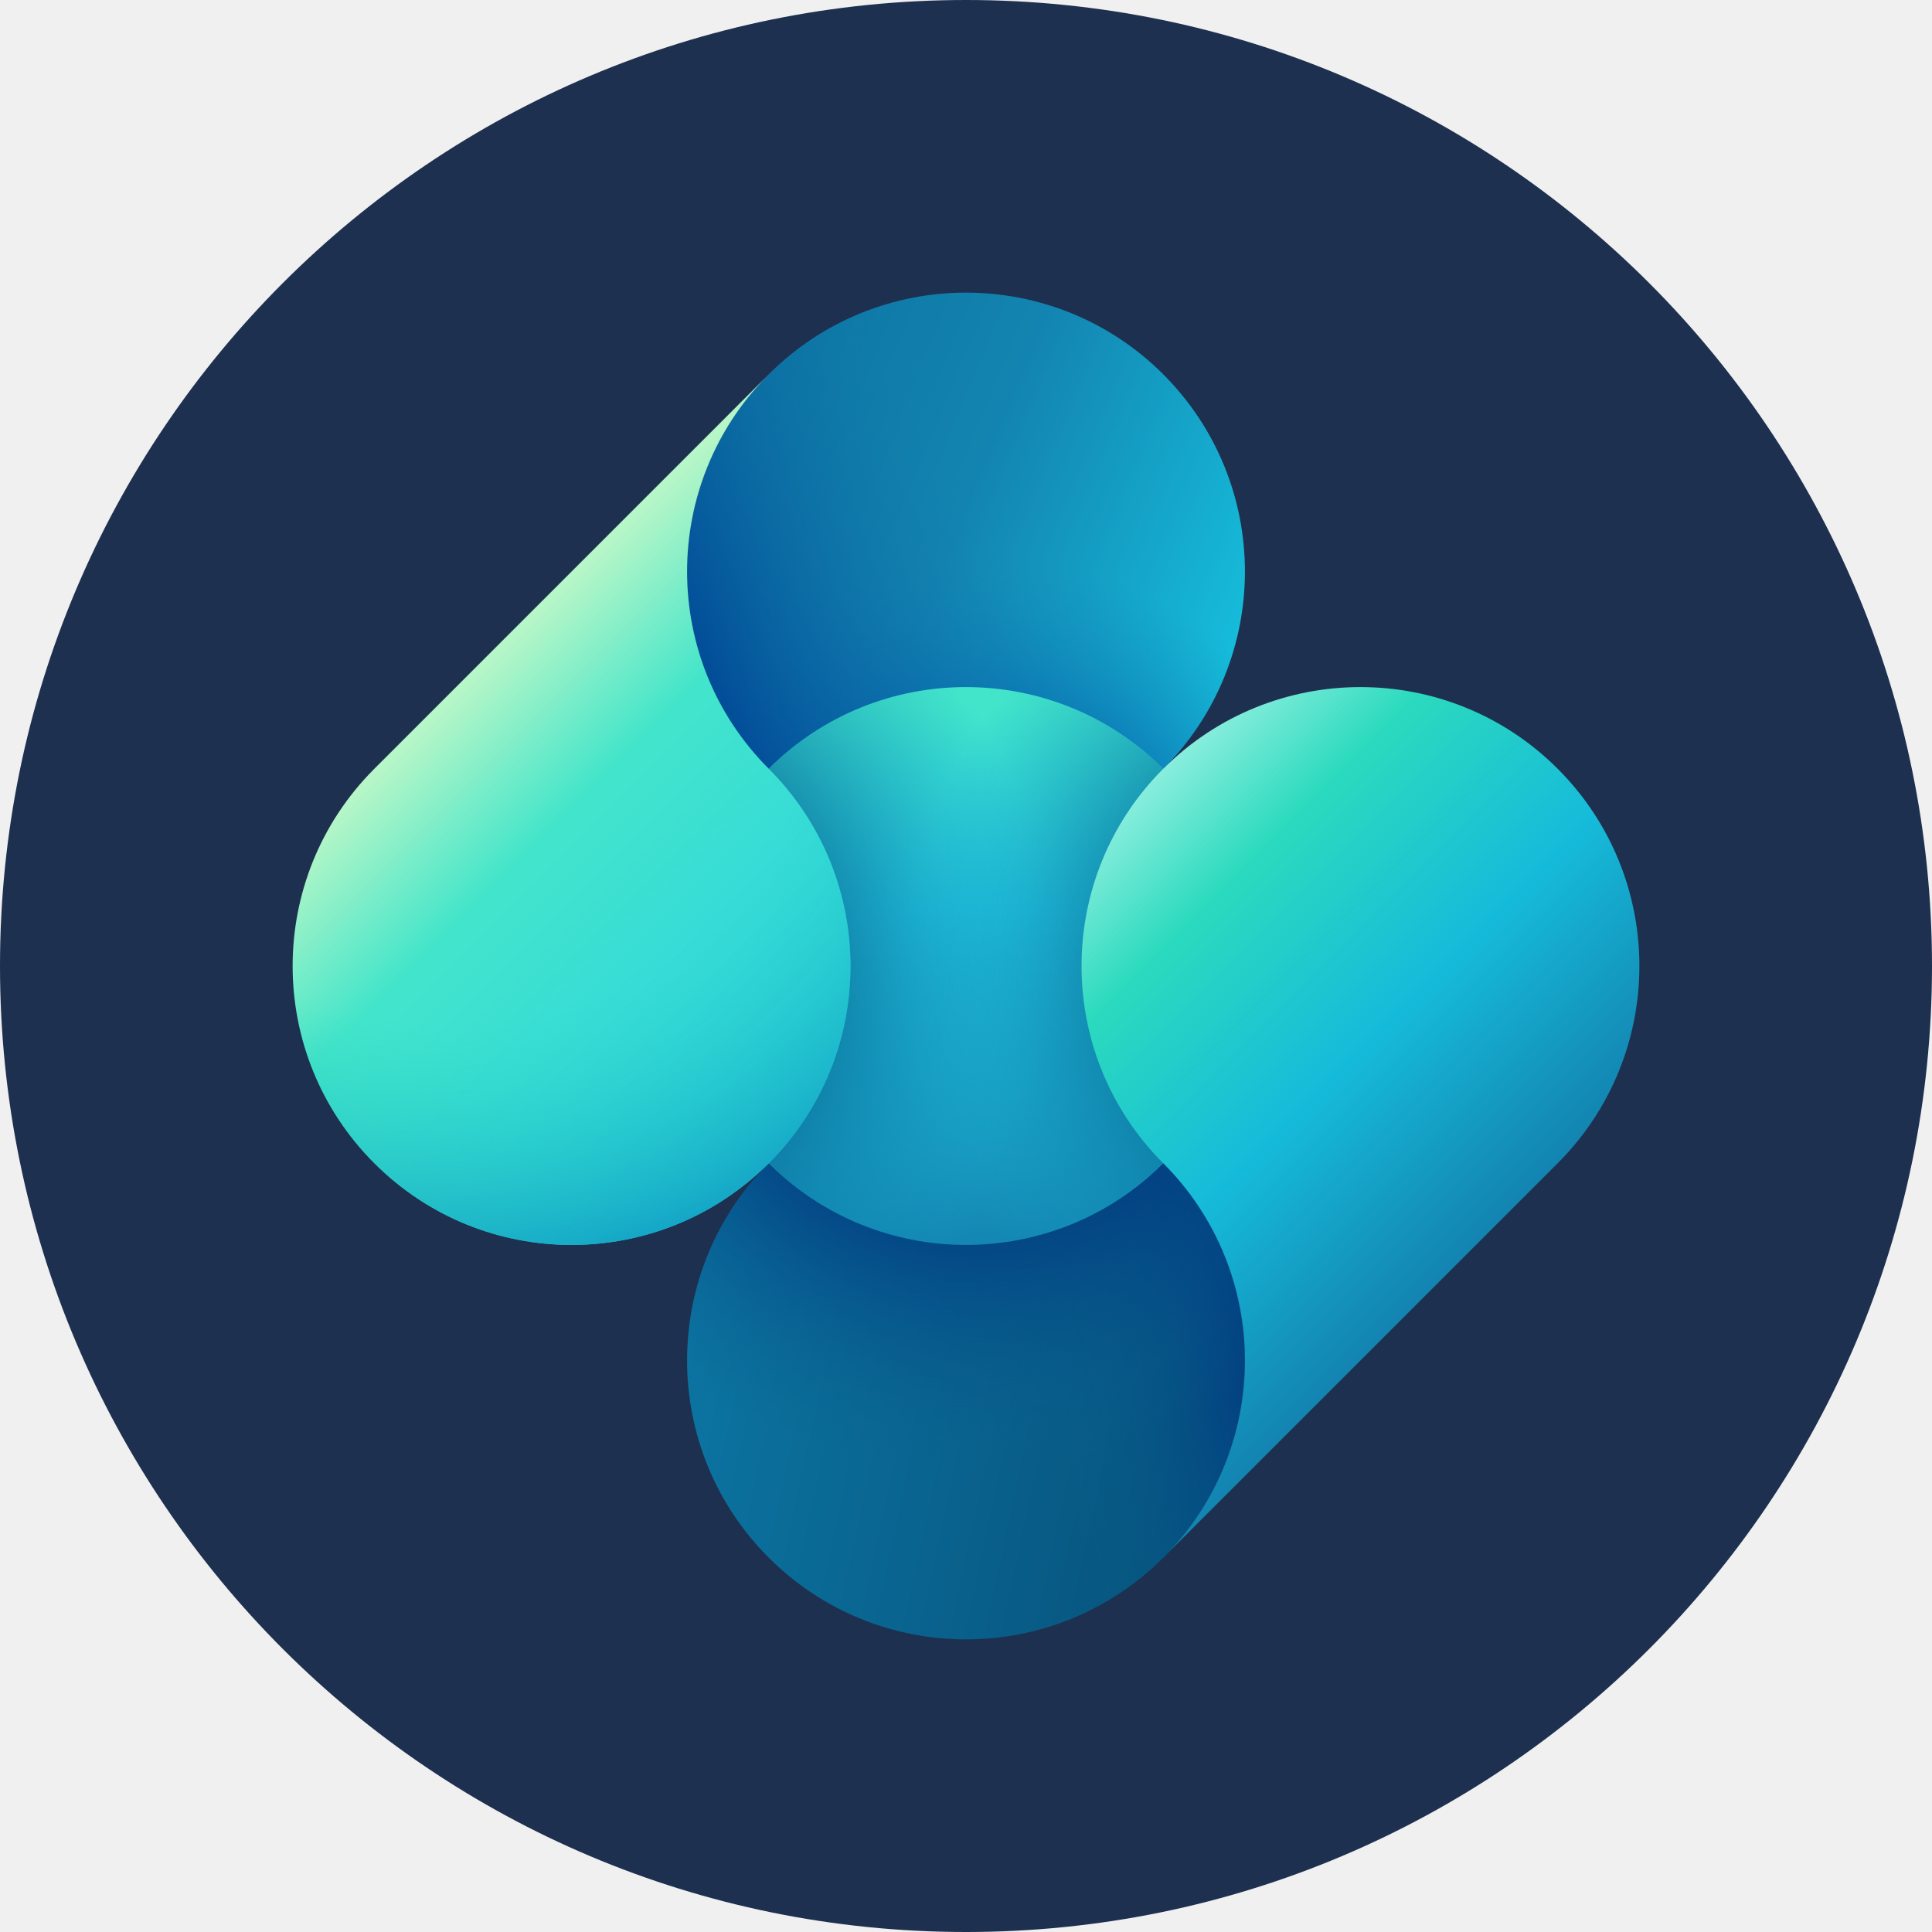
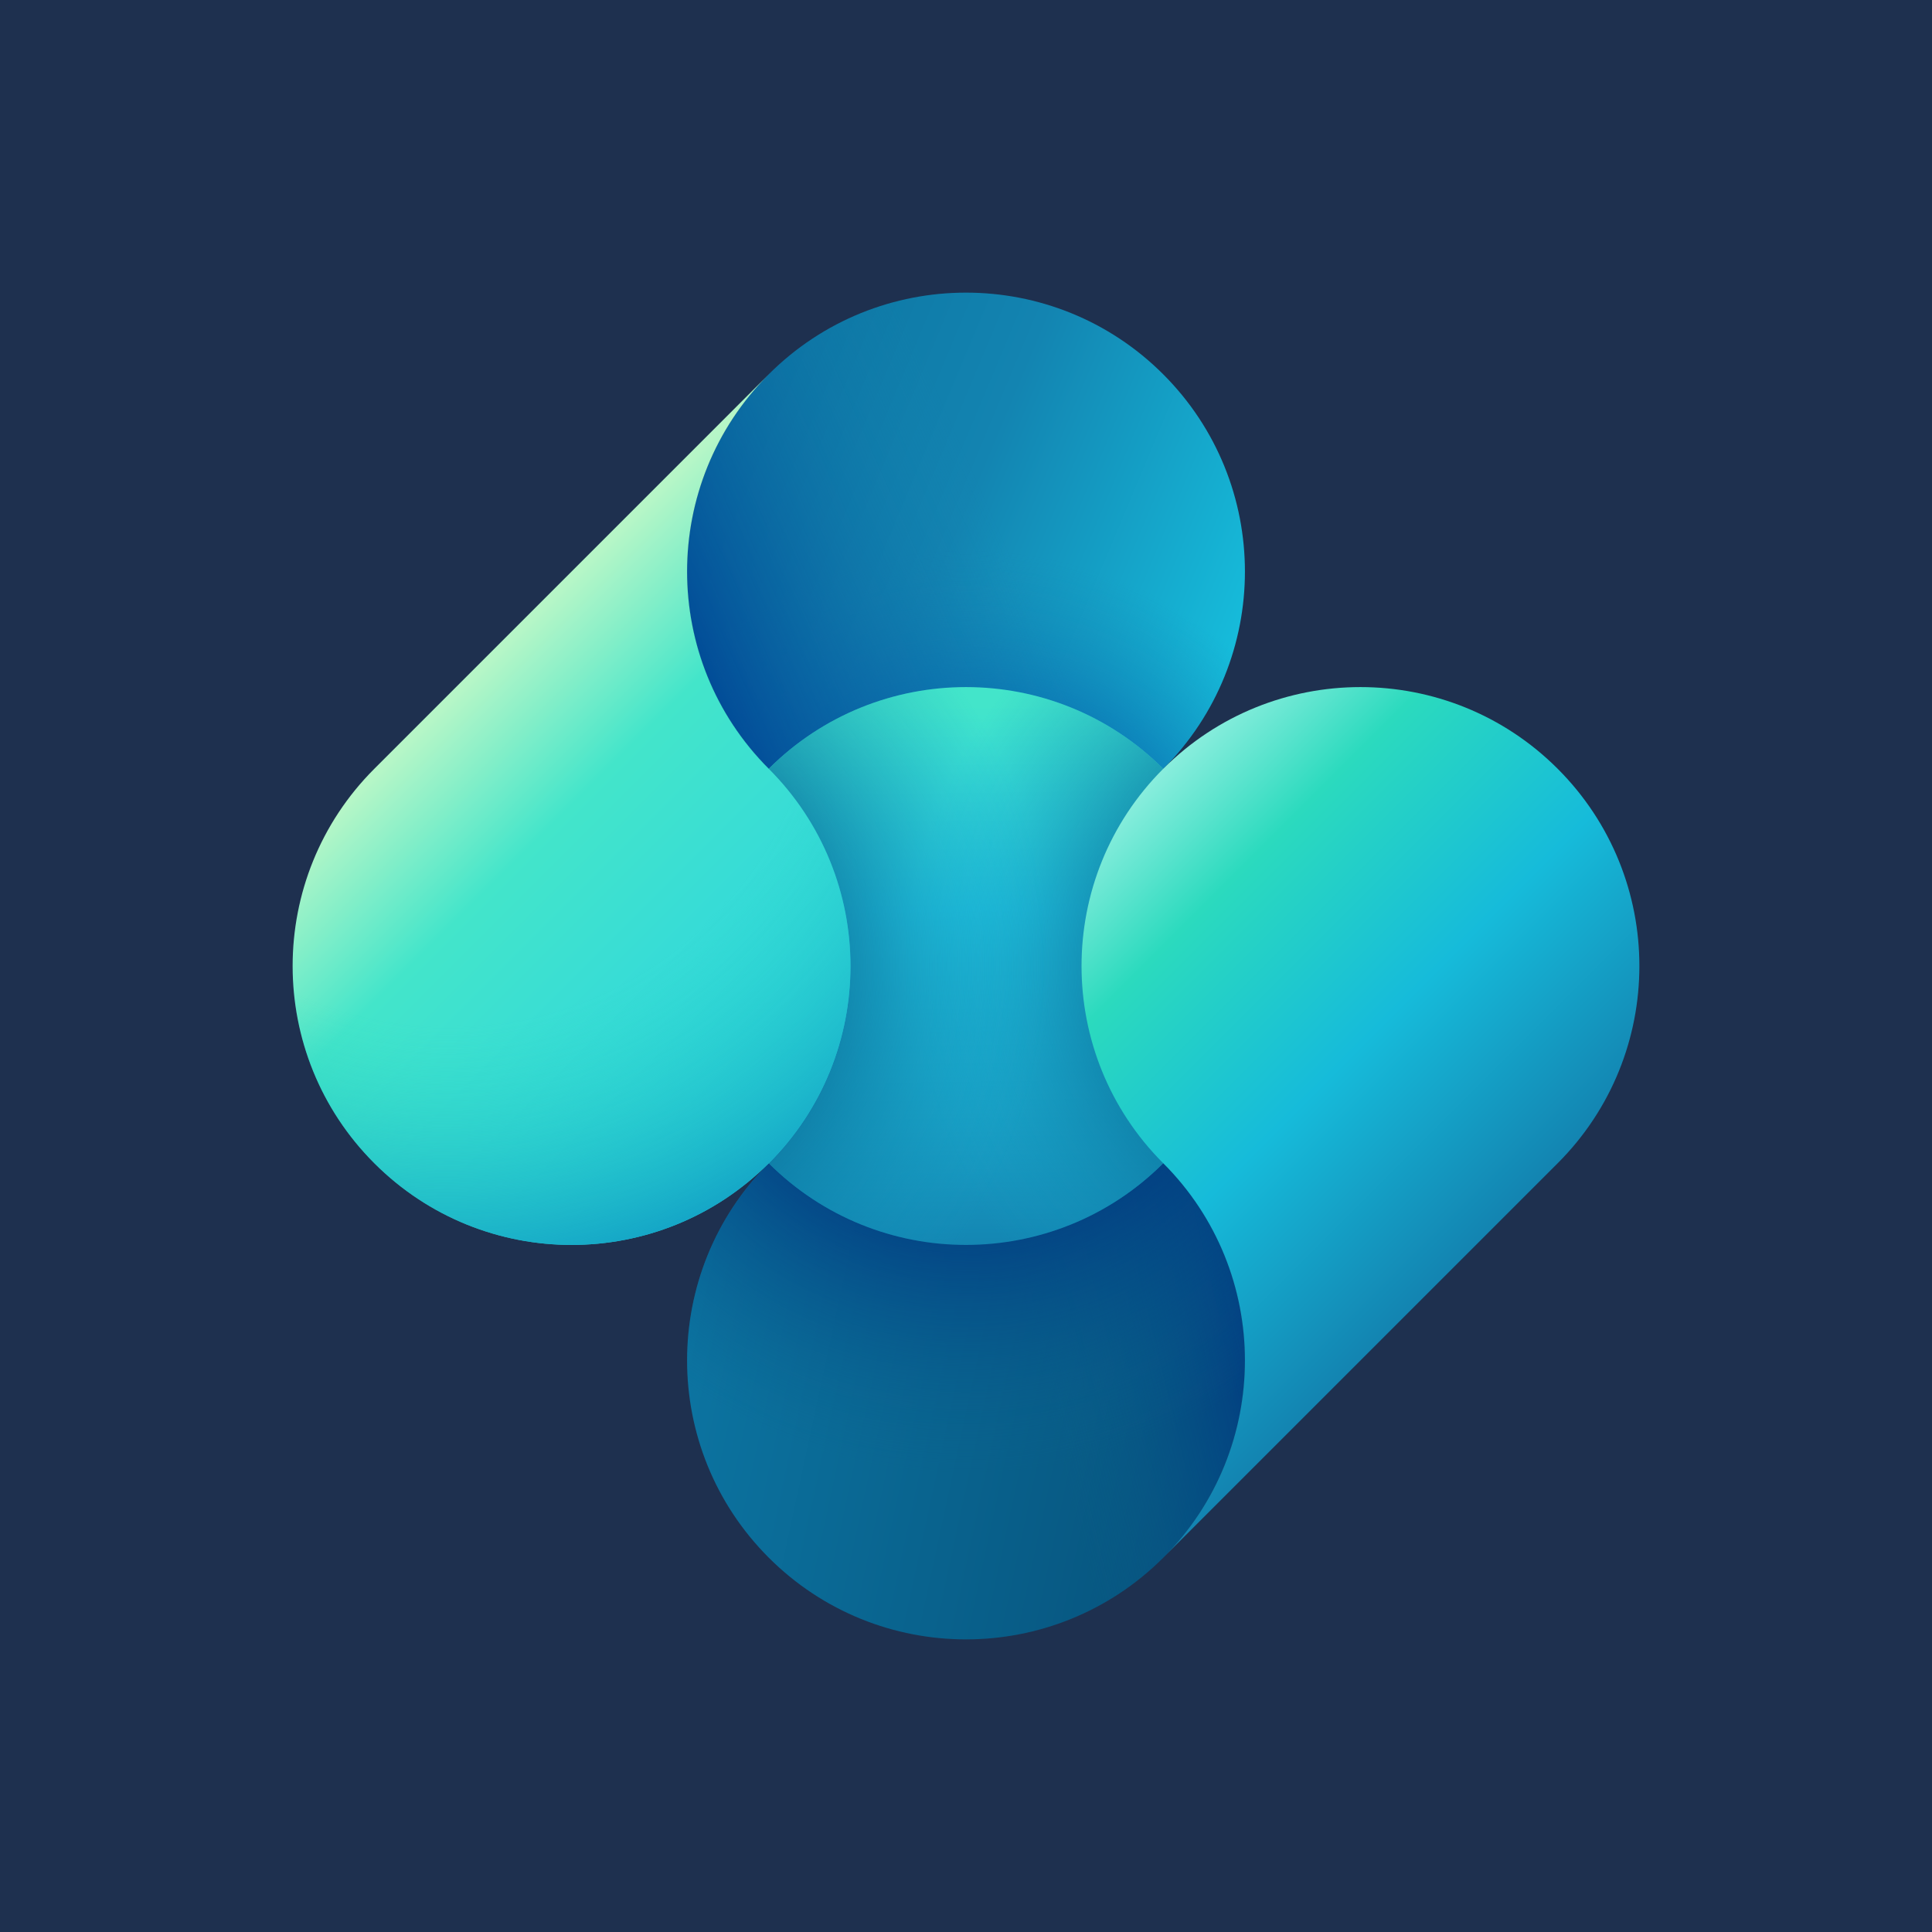
<svg xmlns="http://www.w3.org/2000/svg" width="40" height="40" fill="none" viewBox="0 0 40 40">
-   <path fill="#1e304f" d="M0 20C0 8.954 8.954 0 20 0s20 8.954 20 20-8.954 20-20 20S0 31.046 0 20" />
+   <path fill="#1e304f" d="M0 0h40v40H0z" />
  <g transform="translate(6 6)scale(.29167)">
    <g clip-path="url(#a)">
      <g clip-path="url(#b)">
        <path fill="url(#c)" d="M34 34c7.732 7.732 20.268 7.732 28 0s7.732-20.268 0-28-20.268-7.732-28 0-7.732 20.268 0 28" />
        <path fill="url(#d)" d="M34 34c7.732 7.732 20.268 7.732 28 0s7.732-20.268 0-28-20.268-7.732-28 0-7.732 20.268 0 28" />
        <path fill="url(#e)" d="M34 34c7.732 7.732 20.268 7.732 28 0s7.732-20.268 0-28-20.268-7.732-28 0-7.732 20.268 0 28" />
        <path fill="url(#f)" d="M62 62c-7.732-7.732-20.268-7.732-28 0s-7.732 20.268 0 28 20.268 7.732 28 0 7.732-20.268 0-28" />
        <path fill="url(#g)" d="M62 62c-7.732-7.732-20.268-7.732-28 0s-7.732 20.268 0 28 20.268 7.732 28 0 7.732-20.268 0-28" />
        <path fill="url(#h)" d="M62 62c-7.732-7.732-20.268-7.732-28 0s-7.732 20.268 0 28 20.268 7.732 28 0 7.732-20.268 0-28" />
        <path fill="url(#i)" d="M34 62c7.732 7.732 20.268 7.732 28 0s7.732-20.268 0-28-20.268-7.732-28 0-7.732 20.268 0 28" />
        <path fill="url(#j)" d="M34 62c7.732 7.732 20.268 7.732 28 0s7.732-20.268 0-28-20.268-7.732-28 0-7.732 20.268 0 28" />
        <path fill="url(#k)" d="M34 62c7.732 7.732 20.268 7.732 28 0s7.732-20.268 0-28-20.268-7.732-28 0-7.732 20.268 0 28" />
        <path fill="url(#l)" d="M6 34 34 6c-7.732 7.732-7.732 20.268 0 28s7.732 20.268 0 28-20.268 7.732-28 0-7.732-20.268 0-28" />
        <path fill="url(#m)" d="M6 34 34 6c-7.732 7.732-7.732 20.268 0 28s7.732 20.268 0 28-20.268 7.732-28 0-7.732-20.268 0-28" />
        <path fill="url(#n)" d="M90 62 62 90c7.732-7.732 7.732-20.268 0-28s-7.732-20.268 0-28 20.268-7.732 28 0 7.732 20.268 0 28" />
      </g>
    </g>
    <defs>
      <linearGradient id="c" x1="30" x2="67" y1="9.5" y2="25" gradientUnits="userSpaceOnUse">
        <stop stop-color="#0c74a1" />
        <stop offset=".468" stop-color="#1384b1" />
        <stop offset="1" stop-color="#16bbda" />
      </linearGradient>
      <linearGradient id="e" x1="49" x2="26.5" y1="14" y2="24" gradientUnits="userSpaceOnUse">
        <stop stop-color="#1384b1" stop-opacity="0" />
        <stop offset="1" stop-color="#004695" />
      </linearGradient>
      <linearGradient id="f" x1="68.5" x2="29" y1="79.5" y2="71" gradientUnits="userSpaceOnUse">
        <stop stop-color="#06517b" />
        <stop offset=".509" stop-color="#09638e" />
        <stop offset="1" stop-color="#0c74a1" />
      </linearGradient>
      <linearGradient id="g" x1="53" x2="69.5" y1="76" y2="72" gradientUnits="userSpaceOnUse">
        <stop stop-color="#09638e" stop-opacity="0" />
        <stop offset="1" stop-color="#003580" />
      </linearGradient>
      <linearGradient id="i" x1="44.5" x2="45" y1="29.5" y2="68.5" gradientUnits="userSpaceOnUse">
        <stop stop-color="#43e5ca" />
        <stop offset=".372" stop-color="#26cfe8" />
        <stop offset="1" stop-color="#1384b1" />
      </linearGradient>
      <linearGradient id="l" x1="14.5" x2="43.5" y1="26" y2="55" gradientUnits="userSpaceOnUse">
        <stop stop-color="#b6f6c7" />
        <stop offset=".278" stop-color="#43e5ca" />
        <stop offset="1" stop-color="#26cfe8" />
      </linearGradient>
      <linearGradient id="n" x1="63" x2="92.5" y1="30" y2="59.5" gradientUnits="userSpaceOnUse">
        <stop stop-color="#9ff2e4" />
        <stop offset=".266" stop-color="#2bdabe" />
        <stop offset=".621" stop-color="#16bbda" />
        <stop offset="1" stop-color="#1384b1" />
      </linearGradient>
      <radialGradient id="d" cx="0" cy="0" r="1" gradientTransform="rotate(-90 48 0)scale(29.5)" gradientUnits="userSpaceOnUse">
        <stop offset=".456" stop-color="#0057aa" />
        <stop offset="1" stop-color="#1384b1" stop-opacity="0" />
      </radialGradient>
      <radialGradient id="h" cx="0" cy="0" r="1" gradientTransform="rotate(90 0 48)scale(36)" gradientUnits="userSpaceOnUse">
        <stop offset=".423" stop-color="#003580" />
        <stop offset="1" stop-color="#09638e" stop-opacity="0" />
      </radialGradient>
      <radialGradient id="j" cx="0" cy="0" r="1" gradientTransform="matrix(0 32 -32 0 76 48)" gradientUnits="userSpaceOnUse">
        <stop offset=".4" stop-color="#09638e" />
        <stop offset="1" stop-color="#119fc5" stop-opacity="0" />
      </radialGradient>
      <radialGradient id="k" cx="0" cy="0" r="1" gradientTransform="matrix(0 34 -34 0 20 48)" gradientUnits="userSpaceOnUse">
        <stop offset=".4" stop-color="#09638e" />
        <stop offset="1" stop-color="#119fc5" stop-opacity="0" />
      </radialGradient>
      <radialGradient id="m" cx="0" cy="0" r="1" gradientTransform="matrix(18.50004 40.5 -40.76334 18.62033 11.5 26)" gradientUnits="userSpaceOnUse">
        <stop offset=".585" stop-color="#2bdabe" stop-opacity="0" />
        <stop offset="1" stop-color="#119fc5" />
      </radialGradient>
      <clipPath id="a">
        <path fill="#fff" d="M0 0h96v96H0z" />
      </clipPath>
      <clipPath id="b">
        <path fill="#fff" d="M0 0h96v96H0z" />
      </clipPath>
    </defs>
  </g>
</svg>
